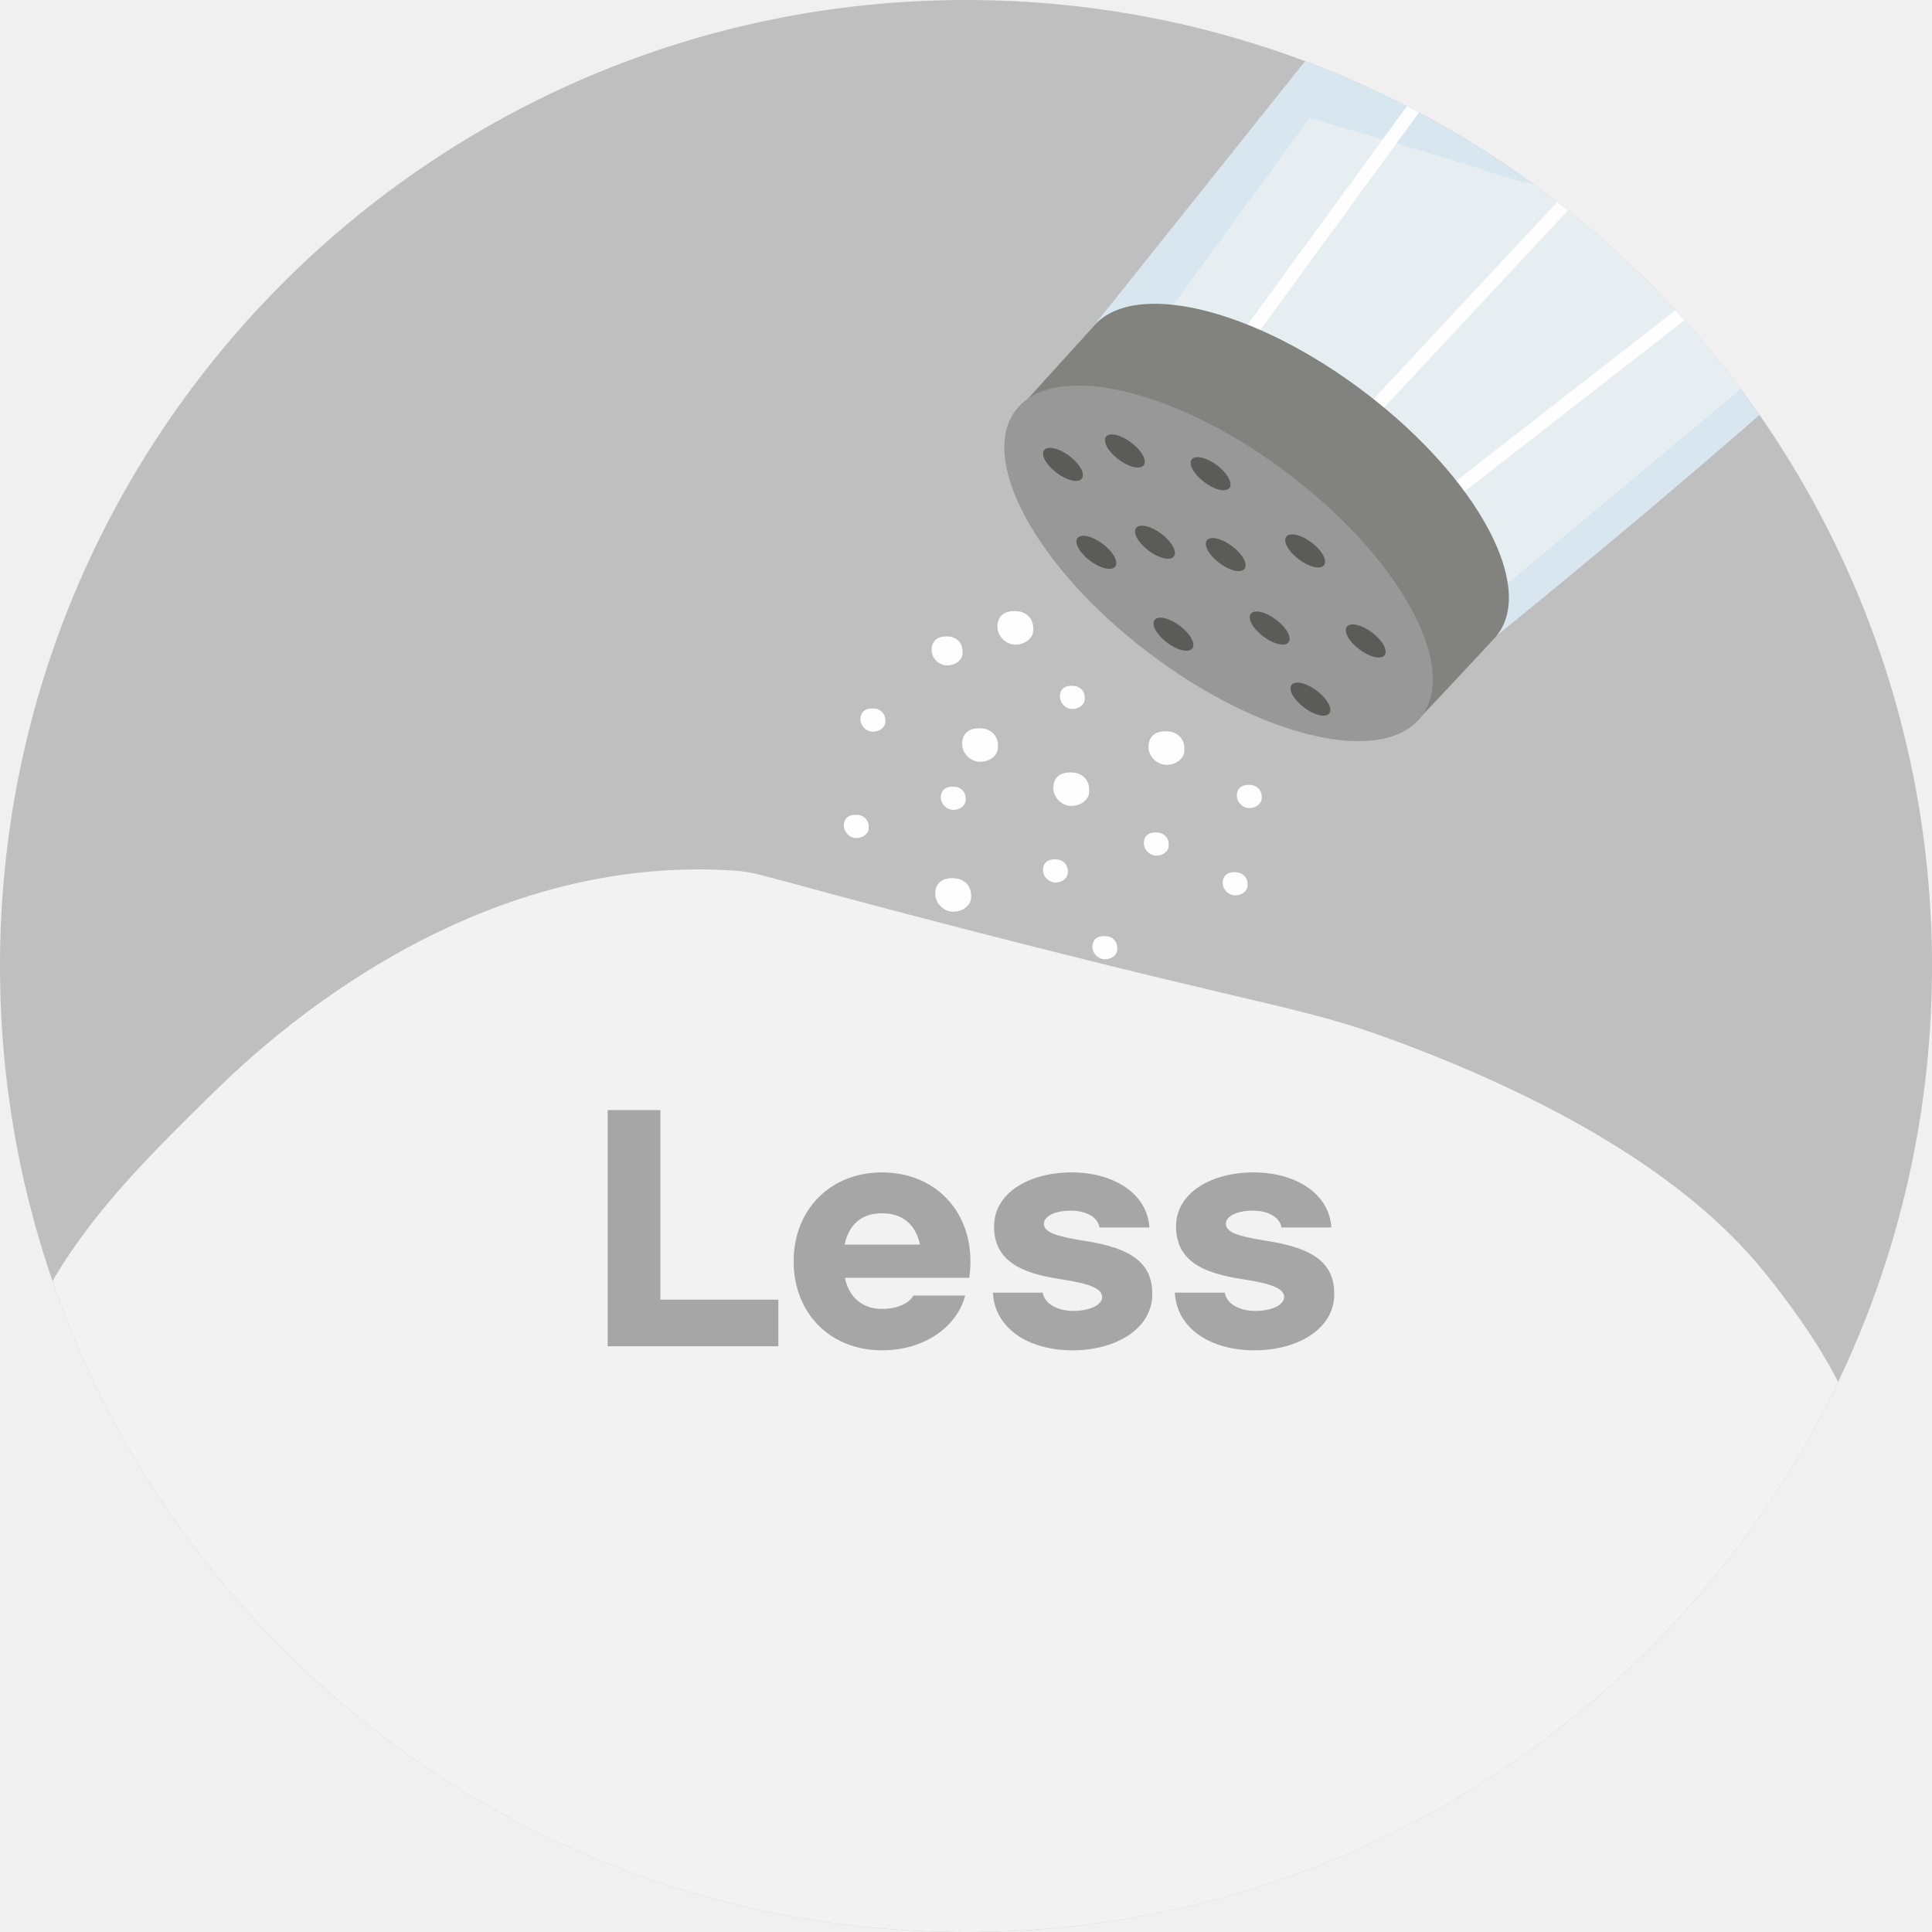
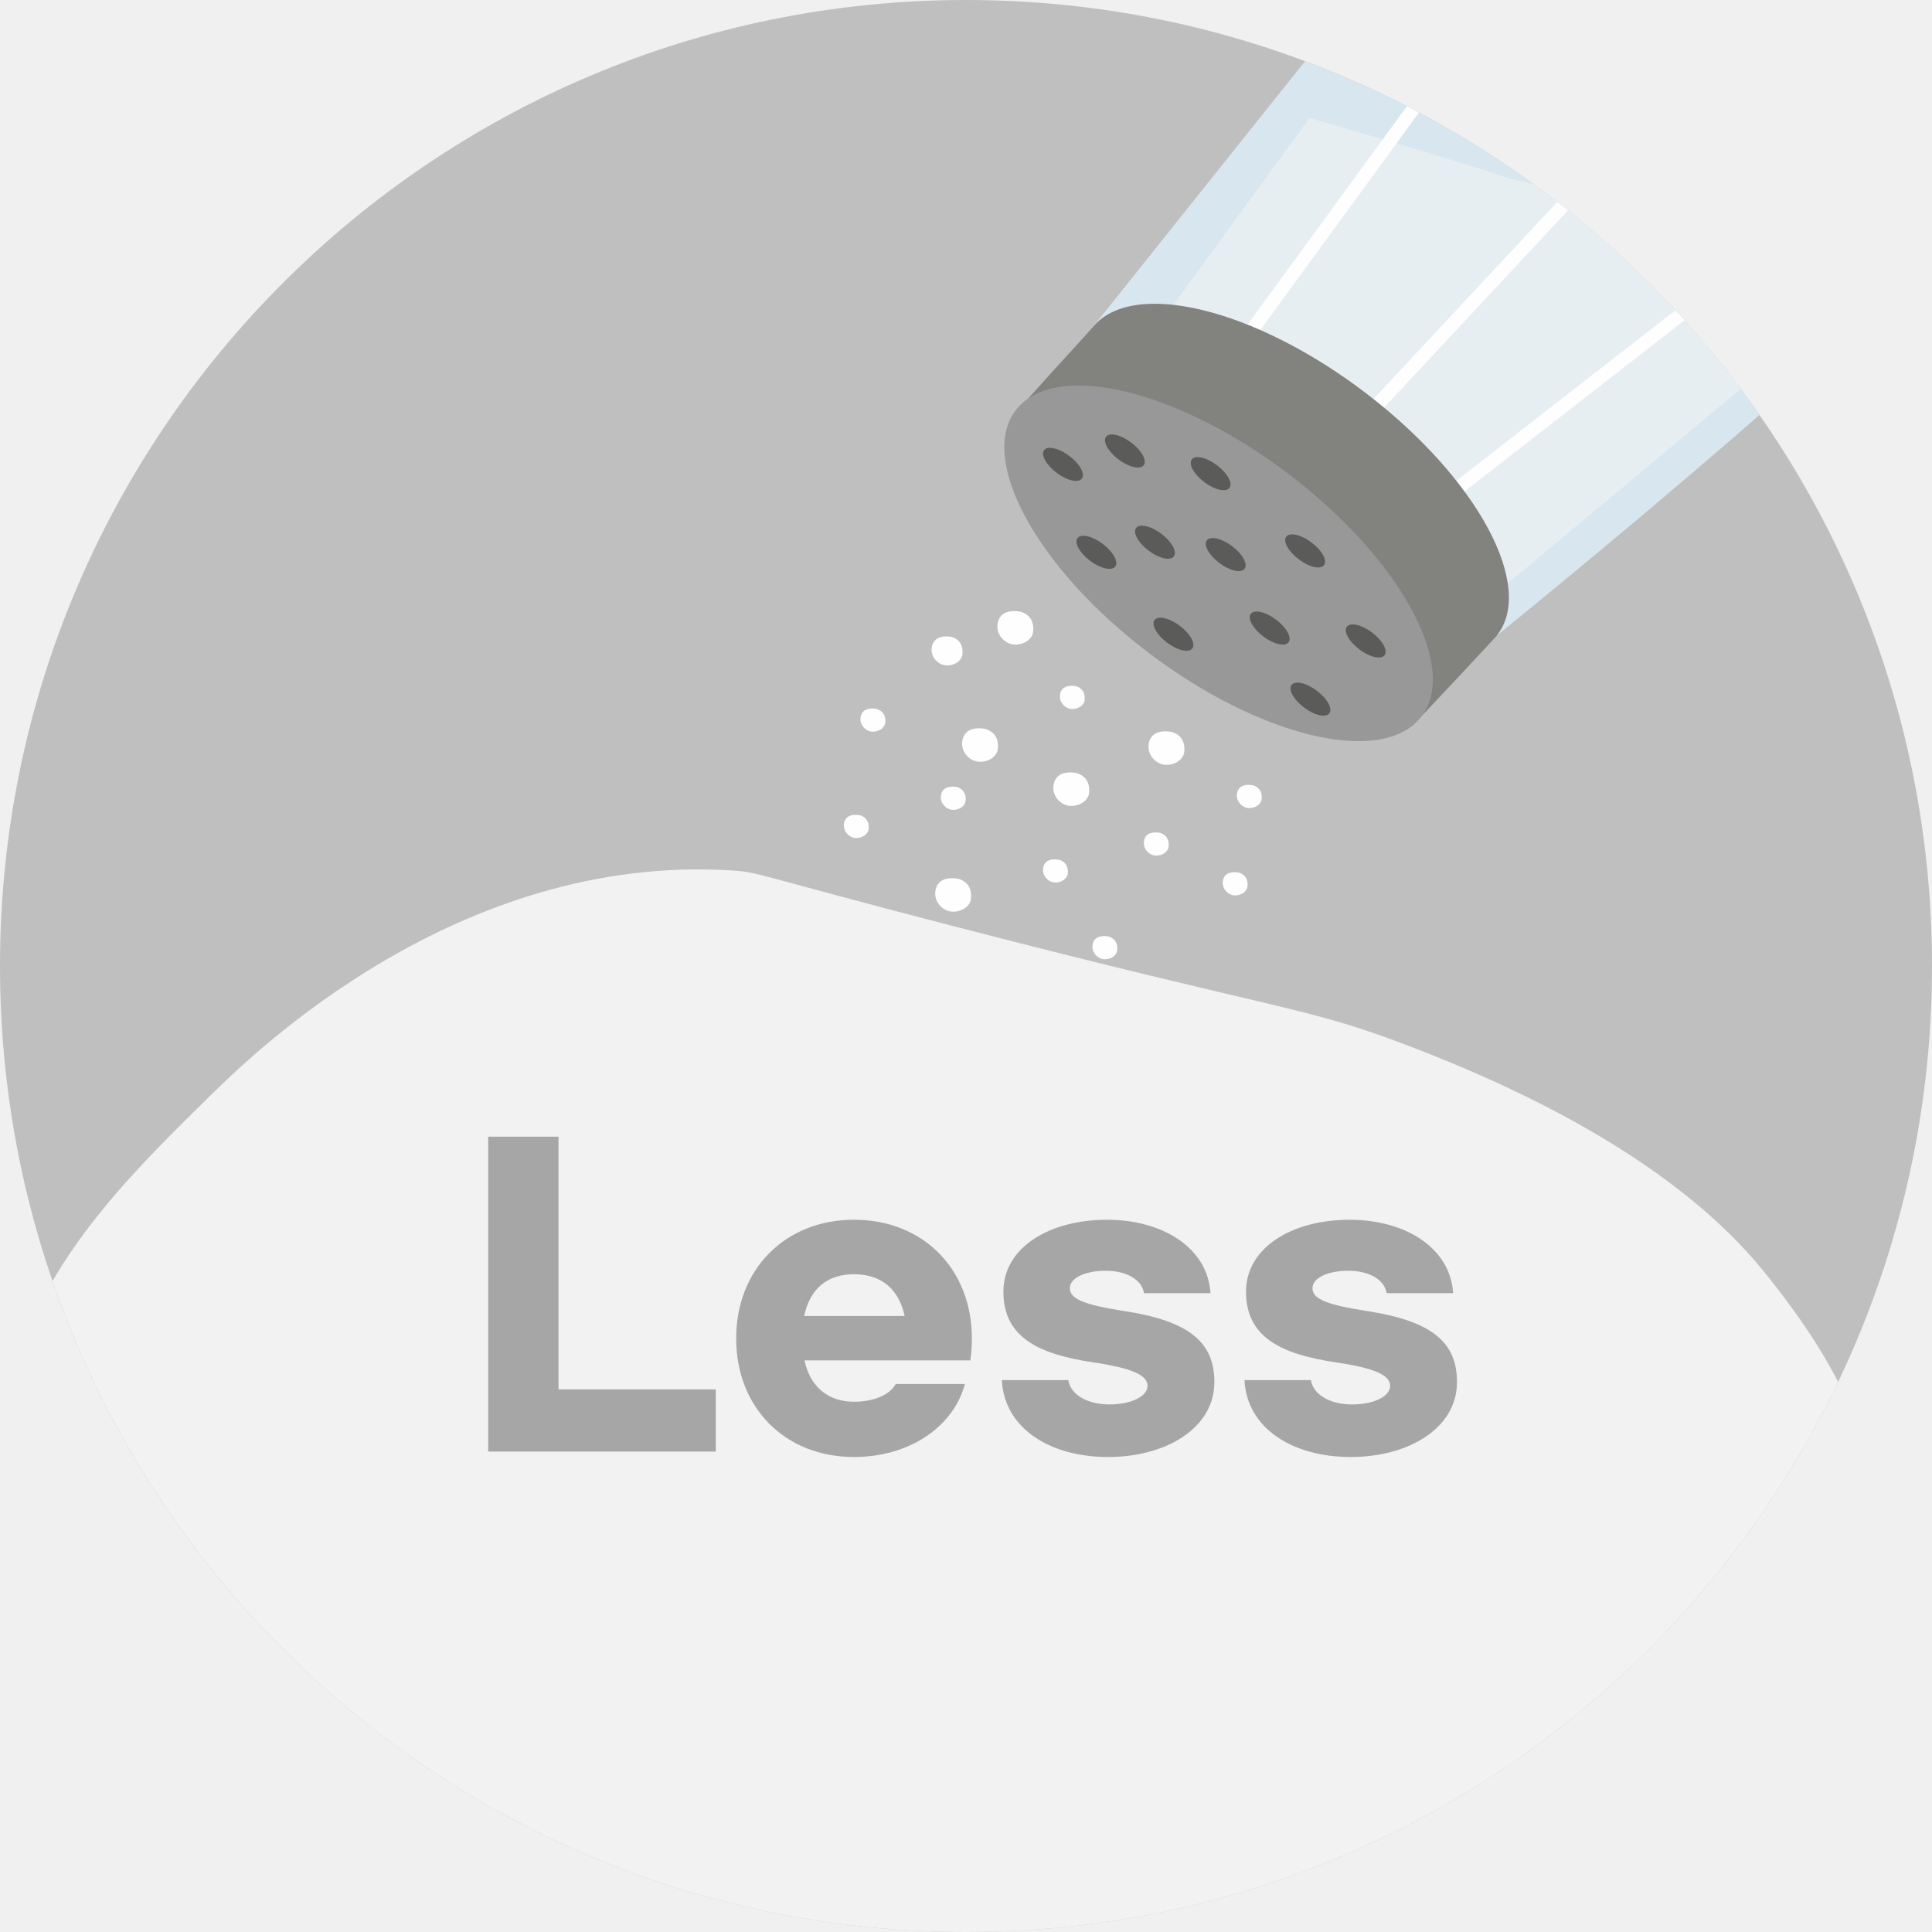
<svg xmlns="http://www.w3.org/2000/svg" width="80" height="80" viewBox="0 0 80 80" fill="none">
-   <g clip-path="url(#clip0_891_5660)">
+   <g clip-path="url(#clip0_1171_3346)">
    <rect width="80" height="80" rx="40" fill="#BFBFBF" />
    <path d="M0.003 60.492C-0.172 68.135 5.365 73.531 6.531 74.663C8.138 76.228 10.84 78.336 18.914 80.368C27.706 82.581 35.01 82.733 39.386 82.651C50.377 82.452 65.169 82.178 68.445 74.471C69.046 73.058 69.514 70.798 71.507 68.305C74.1 65.058 76.257 65.204 77.069 63.009C78.379 59.453 74.434 54.42 73.299 52.977C71.876 51.167 68.291 47.086 58.24 43.273C53.885 41.621 53.433 41.965 39.391 38.327C31.148 36.19 31.471 36.12 30.3 36.044C18.934 35.326 10.47 43.641 8.713 45.363C4.635 49.369 0.162 53.766 0.013 60.486L0.003 60.492Z" fill="#F2F2F2" />
    <path d="M45.247 13.548L61.865 -7.27C63.007 -8.698 64.84 -9.439 66.695 -9.209C69.516 -8.856 73.09 -7.302 76.268 -4.785C81.614 -0.549 83.742 4.046 82.521 7.392C81.3 10.738 61.963 26.329 61.963 26.329C61.963 26.329 47.948 12.311 45.245 13.548L45.247 13.548Z" fill="#D8E6EF" />
    <path d="M54.225 4.891C54.225 4.891 60.169 6.589 62.16 7.28C64.152 7.972 78.735 10.546 79.474 9.937L61.184 25.196C61.184 25.196 50.646 13.221 46.978 13.861C43.311 14.5 47.672 13.873 47.672 13.873L54.228 4.891L54.225 4.891Z" fill="#E7EEF2" />
    <path d="M50.712 15.443C50.81 15.453 50.911 15.414 50.97 15.33L67.281 -7.022C67.371 -7.144 67.34 -7.315 67.213 -7.402C67.086 -7.489 66.91 -7.461 66.821 -7.339L50.513 15.013C50.424 15.135 50.454 15.306 50.581 15.393C50.623 15.422 50.667 15.438 50.715 15.443L50.712 15.443Z" fill="#FEFEFE" />
    <path d="M55.217 18.953C55.304 18.962 55.392 18.933 55.456 18.865L75.658 -2.799C75.763 -2.911 75.753 -3.083 75.636 -3.185C75.519 -3.288 75.342 -3.279 75.237 -3.167L55.032 18.497C54.927 18.61 54.937 18.781 55.054 18.884C55.101 18.924 55.155 18.946 55.214 18.952L55.217 18.953Z" fill="#FEFEFE" />
    <path d="M59.631 21.034C59.701 21.041 59.776 21.021 59.838 20.976L81.209 4.341C81.33 4.246 81.347 4.075 81.249 3.955C81.151 3.838 80.975 3.819 80.854 3.914L59.483 20.549C59.362 20.643 59.344 20.814 59.443 20.934C59.493 20.994 59.56 21.026 59.633 21.034L59.631 21.034Z" fill="#FEFEFE" />
    <path d="M45.248 13.549C46.885 11.533 51.956 12.758 56.573 16.29C61.191 19.82 63.604 24.315 61.967 26.333C61.865 26.46 58.647 29.902 58.52 30.004C56.596 31.517 53.283 28.495 48.955 25.185C44.626 21.876 40.822 19.455 41.888 17.289C41.96 17.145 45.146 13.678 45.247 13.554L45.248 13.549Z" fill="#82827E" />
    <path d="M42.099 16.935C43.736 14.919 48.808 16.144 53.425 19.677C58.042 23.206 60.455 27.701 58.818 29.719C57.181 31.735 52.11 30.51 47.492 26.978C42.875 23.449 40.462 18.954 42.099 16.935Z" fill="#989898" />
    <path d="M53.485 28.355C53.638 28.168 54.108 28.28 54.538 28.61C54.969 28.938 55.192 29.357 55.039 29.544C54.886 29.731 54.416 29.618 53.986 29.288C53.555 28.96 53.332 28.542 53.485 28.355Z" fill="#5B5B59" />
    <path d="M51.797 25.412C51.95 25.225 52.42 25.337 52.851 25.668C53.282 25.995 53.504 26.414 53.351 26.601C53.199 26.788 52.728 26.675 52.298 26.345C51.867 26.017 51.645 25.599 51.797 25.412Z" fill="#5B5B59" />
    <path d="M53.266 22.217C53.419 22.03 53.889 22.142 54.32 22.473C54.75 22.8 54.973 23.219 54.82 23.406C54.667 23.593 54.197 23.481 53.767 23.15C53.336 22.823 53.113 22.404 53.266 22.217Z" fill="#5B5B59" />
    <path d="M55.774 25.946C55.927 25.759 56.397 25.871 56.828 26.202C57.258 26.529 57.481 26.948 57.328 27.135C57.175 27.322 56.705 27.21 56.275 26.879C55.844 26.552 55.621 26.133 55.774 25.946Z" fill="#5B5B59" />
    <path d="M43.239 18.634C43.392 18.447 43.862 18.56 44.292 18.89C44.723 19.218 44.946 19.636 44.793 19.823C44.64 20.011 44.17 19.898 43.739 19.568C43.309 19.24 43.086 18.822 43.239 18.634Z" fill="#5B5B59" />
    <path d="M47.813 25.667C47.966 25.48 48.436 25.593 48.867 25.923C49.297 26.251 49.52 26.669 49.367 26.856C49.214 27.043 48.744 26.931 48.314 26.601C47.883 26.273 47.66 25.854 47.813 25.667Z" fill="#5B5B59" />
    <path d="M45.801 18.08C45.954 17.893 46.424 18.006 46.855 18.336C47.285 18.664 47.508 19.082 47.355 19.269C47.203 19.456 46.732 19.344 46.302 19.014C45.871 18.683 45.649 18.267 45.801 18.08Z" fill="#5B5B59" />
    <path d="M44.622 22.276C44.775 22.088 45.245 22.201 45.675 22.531C46.106 22.859 46.328 23.277 46.176 23.465C46.023 23.652 45.553 23.539 45.122 23.209C44.692 22.881 44.469 22.463 44.622 22.276Z" fill="#5B5B59" />
    <path d="M47.047 21.857C47.2 21.67 47.67 21.782 48.101 22.113C48.532 22.441 48.754 22.859 48.601 23.046C48.449 23.233 47.978 23.121 47.548 22.79C47.118 22.46 46.895 22.044 47.047 21.857Z" fill="#5B5B59" />
    <path d="M49.977 22.369C50.13 22.182 50.6 22.295 51.031 22.625C51.461 22.953 51.684 23.371 51.531 23.558C51.378 23.745 50.908 23.633 50.478 23.303C50.047 22.975 49.824 22.556 49.977 22.369Z" fill="#5B5B59" />
    <path d="M49.352 19.02C49.505 18.833 49.975 18.945 50.406 19.275C50.836 19.606 51.059 20.022 50.906 20.209C50.753 20.396 50.283 20.284 49.853 19.953C49.422 19.625 49.199 19.207 49.352 19.02Z" fill="#5B5B59" />
    <path d="M36.281 29.354C36.168 29.33 35.747 29.282 35.649 29.636C35.55 29.991 35.846 30.296 36.137 30.298C36.431 30.302 36.632 30.112 36.654 29.94C36.708 29.501 36.393 29.377 36.281 29.349L36.281 29.354Z" fill="#FEFEFE" />
    <path d="M44.538 28.413C44.426 28.389 44.005 28.341 43.906 28.696C43.808 29.051 44.104 29.355 44.395 29.358C44.689 29.361 44.889 29.172 44.911 29C44.966 28.561 44.651 28.437 44.539 28.409L44.538 28.413Z" fill="#FEFEFE" />
    <path d="M45.886 38.777C45.774 38.754 45.353 38.706 45.254 39.06C45.156 39.415 45.451 39.72 45.742 39.722C46.037 39.725 46.237 39.536 46.259 39.364C46.313 38.925 45.998 38.801 45.886 38.773L45.886 38.777Z" fill="#FEFEFE" />
    <path d="M39.609 32.59C39.496 32.566 39.075 32.518 38.977 32.873C38.878 33.227 39.174 33.532 39.465 33.535C39.76 33.538 39.96 33.349 39.982 33.176C40.036 32.738 39.721 32.613 39.609 32.586L39.609 32.59Z" fill="#FEFEFE" />
    <path d="M35.593 33.756C35.481 33.733 35.06 33.685 34.961 34.039C34.862 34.394 35.158 34.699 35.449 34.701C35.744 34.704 35.944 34.515 35.966 34.343C36.02 33.904 35.705 33.78 35.594 33.752L35.593 33.756Z" fill="#FEFEFE" />
    <path d="M48.015 34.485C47.903 34.462 47.481 34.414 47.383 34.768C47.284 35.123 47.58 35.428 47.871 35.43C48.166 35.433 48.366 35.244 48.388 35.072C48.442 34.633 48.127 34.509 48.015 34.481L48.015 34.485Z" fill="#FEFEFE" />
    <path d="M43.839 35.6C43.727 35.576 43.306 35.528 43.207 35.883C43.109 36.237 43.405 36.542 43.695 36.544C43.99 36.548 44.19 36.358 44.212 36.186C44.266 35.747 43.952 35.623 43.84 35.596L43.839 35.6Z" fill="#FEFEFE" />
    <path d="M51.281 36.132C51.168 36.109 50.747 36.061 50.649 36.415C50.55 36.77 50.846 37.075 51.137 37.077C51.431 37.08 51.632 36.891 51.654 36.719C51.708 36.28 51.393 36.156 51.281 36.128L51.281 36.132Z" fill="#FEFEFE" />
    <path d="M51.867 32.516C51.754 32.492 51.333 32.444 51.234 32.799C51.136 33.154 51.432 33.458 51.723 33.461C52.017 33.464 52.218 33.275 52.24 33.103C52.294 32.664 51.979 32.54 51.867 32.512L51.867 32.516Z" fill="#FEFEFE" />
    <path d="M39.386 26.374C39.246 26.343 38.723 26.285 38.599 26.728C38.475 27.171 38.841 27.551 39.209 27.554C39.574 27.556 39.828 27.325 39.851 27.105C39.916 26.556 39.527 26.401 39.386 26.37L39.386 26.374Z" fill="#FEFEFE" />
    <path d="M40.777 30.181C40.613 30.144 40.01 30.077 39.866 30.589C39.722 31.102 40.147 31.543 40.573 31.544C40.995 31.549 41.285 31.277 41.316 31.027C41.395 30.392 40.942 30.214 40.778 30.177L40.777 30.181Z" fill="#FEFEFE" />
    <path d="M39.664 36.388C39.5 36.351 38.896 36.284 38.752 36.796C38.609 37.309 39.034 37.75 39.46 37.751C39.882 37.756 40.172 37.484 40.203 37.234C40.281 36.599 39.829 36.421 39.664 36.384L39.664 36.388Z" fill="#FEFEFE" />
    <path d="M48.496 30.307C48.332 30.27 47.728 30.203 47.584 30.715C47.441 31.228 47.866 31.669 48.292 31.67C48.714 31.674 49.004 31.403 49.035 31.153C49.113 30.518 48.661 30.34 48.496 30.303L48.496 30.307Z" fill="#FEFEFE" />
    <path d="M42.238 25.328C42.074 25.291 41.47 25.224 41.327 25.736C41.183 26.249 41.608 26.69 42.034 26.691C42.456 26.695 42.746 26.424 42.777 26.174C42.855 25.539 42.403 25.361 42.239 25.324L42.238 25.328Z" fill="#FEFEFE" />
    <path d="M44.555 32.009C44.391 31.972 43.787 31.904 43.643 32.417C43.499 32.929 43.924 33.371 44.35 33.372C44.772 33.376 45.063 33.105 45.093 32.854C45.172 32.22 44.719 32.042 44.555 32.005L44.555 32.009Z" fill="#FEFEFE" />
-     <path d="M25.162 45.967H27.346V53.815H32.23V55.746H25.162V45.967ZM36.523 55.914C34.375 55.914 32.863 54.379 32.863 52.23C32.863 50.094 34.375 48.547 36.523 48.547C38.671 48.547 40.183 50.083 40.183 52.23C40.183 52.434 40.171 52.663 40.135 52.914H34.987C35.155 53.73 35.719 54.199 36.523 54.199C37.135 54.199 37.639 53.983 37.819 53.647H39.967C39.607 54.99 38.227 55.914 36.523 55.914ZM34.975 51.535H38.095C37.915 50.694 37.363 50.239 36.523 50.239C35.683 50.239 35.155 50.694 34.975 51.535ZM44.378 48.547C46.13 48.547 47.51 49.434 47.594 50.827H45.53C45.458 50.395 44.966 50.13 44.342 50.13C43.694 50.13 43.226 50.358 43.226 50.67C43.226 51.019 43.694 51.187 44.894 51.379C46.97 51.691 47.714 52.374 47.714 53.587C47.714 55.026 46.202 55.914 44.414 55.914C42.578 55.914 41.186 55.002 41.114 53.526H43.178C43.25 53.983 43.778 54.282 44.45 54.282C45.134 54.282 45.638 54.031 45.638 53.706C45.638 53.37 45.158 53.154 43.946 52.974C42.266 52.722 41.162 52.206 41.162 50.779C41.162 49.41 42.59 48.547 44.378 48.547ZM51.913 48.547C53.665 48.547 55.045 49.434 55.129 50.827H53.065C52.993 50.395 52.501 50.13 51.877 50.13C51.229 50.13 50.761 50.358 50.761 50.67C50.761 51.019 51.229 51.187 52.429 51.379C54.505 51.691 55.249 52.374 55.249 53.587C55.249 55.026 53.737 55.914 51.949 55.914C50.113 55.914 48.721 55.002 48.649 53.526H50.713C50.785 53.983 51.313 54.282 51.985 54.282C52.669 54.282 53.173 54.031 53.173 53.706C53.173 53.37 52.693 53.154 51.481 52.974C49.801 52.722 48.697 52.206 48.697 50.779C48.697 49.41 50.125 48.547 51.913 48.547Z" fill="#A6A6A6" />
+     <path d="M20.215 47.067H23.127V57.531H29.639V60.107H20.215V47.067Z" fill="#A6A6A6" />
+     <path d="M35.363 60.331C32.499 60.331 30.483 58.283 30.483 55.419C30.483 52.571 32.499 50.507 35.363 50.507C38.227 50.507 40.243 52.555 40.243 55.419C40.243 55.691 40.227 55.995 40.179 56.331H33.315C33.539 57.419 34.291 58.043 35.363 58.043C36.179 58.043 36.851 57.755 37.091 57.307H39.955C39.475 59.099 37.635 60.331 35.363 60.331ZM33.299 54.491H37.459C37.219 53.371 36.483 52.763 35.363 52.763C34.243 52.763 33.539 53.371 33.299 54.491Z" fill="#A6A6A6" />
+     <path d="M45.836 50.507C48.172 50.507 50.012 51.691 50.124 53.547H47.372C47.276 52.971 46.62 52.619 45.788 52.619C44.924 52.619 44.3 52.923 44.3 53.339C44.3 53.803 44.924 54.027 46.524 54.283C49.292 54.699 50.284 55.611 50.284 57.227C50.284 59.147 48.268 60.331 45.884 60.331C43.436 60.331 41.58 59.115 41.484 57.147H44.236C44.332 57.755 45.036 58.155 45.932 58.155C46.844 58.155 47.516 57.819 47.516 57.387C47.516 56.939 46.876 56.651 45.26 56.411C43.02 56.075 41.548 55.387 41.548 53.483C41.548 51.659 43.452 50.507 45.836 50.507Z" fill="#A6A6A6" />
+     <path d="M55.883 50.507C58.219 50.507 60.059 51.691 60.171 53.547H57.419C57.323 52.971 56.667 52.619 55.835 52.619C54.971 52.619 54.347 52.923 54.347 53.339C54.347 53.803 54.971 54.027 56.571 54.283C59.339 54.699 60.331 55.611 60.331 57.227C60.331 59.147 58.315 60.331 55.931 60.331C53.483 60.331 51.627 59.115 51.531 57.147H54.283C54.379 57.755 55.083 58.155 55.979 58.155C56.891 58.155 57.563 57.819 57.563 57.387C57.563 56.939 56.923 56.651 55.307 56.411C53.067 56.075 51.595 55.387 51.595 53.483C51.595 51.659 53.499 50.507 55.883 50.507Z" fill="#A6A6A6" />
  </g>
  <defs>
-     <clipPath id="clip0_891_5660">
+     <clipPath id="clip0_1171_3346">
      <rect width="80" height="80" rx="40" fill="white" />
    </clipPath>
  </defs>
</svg>
